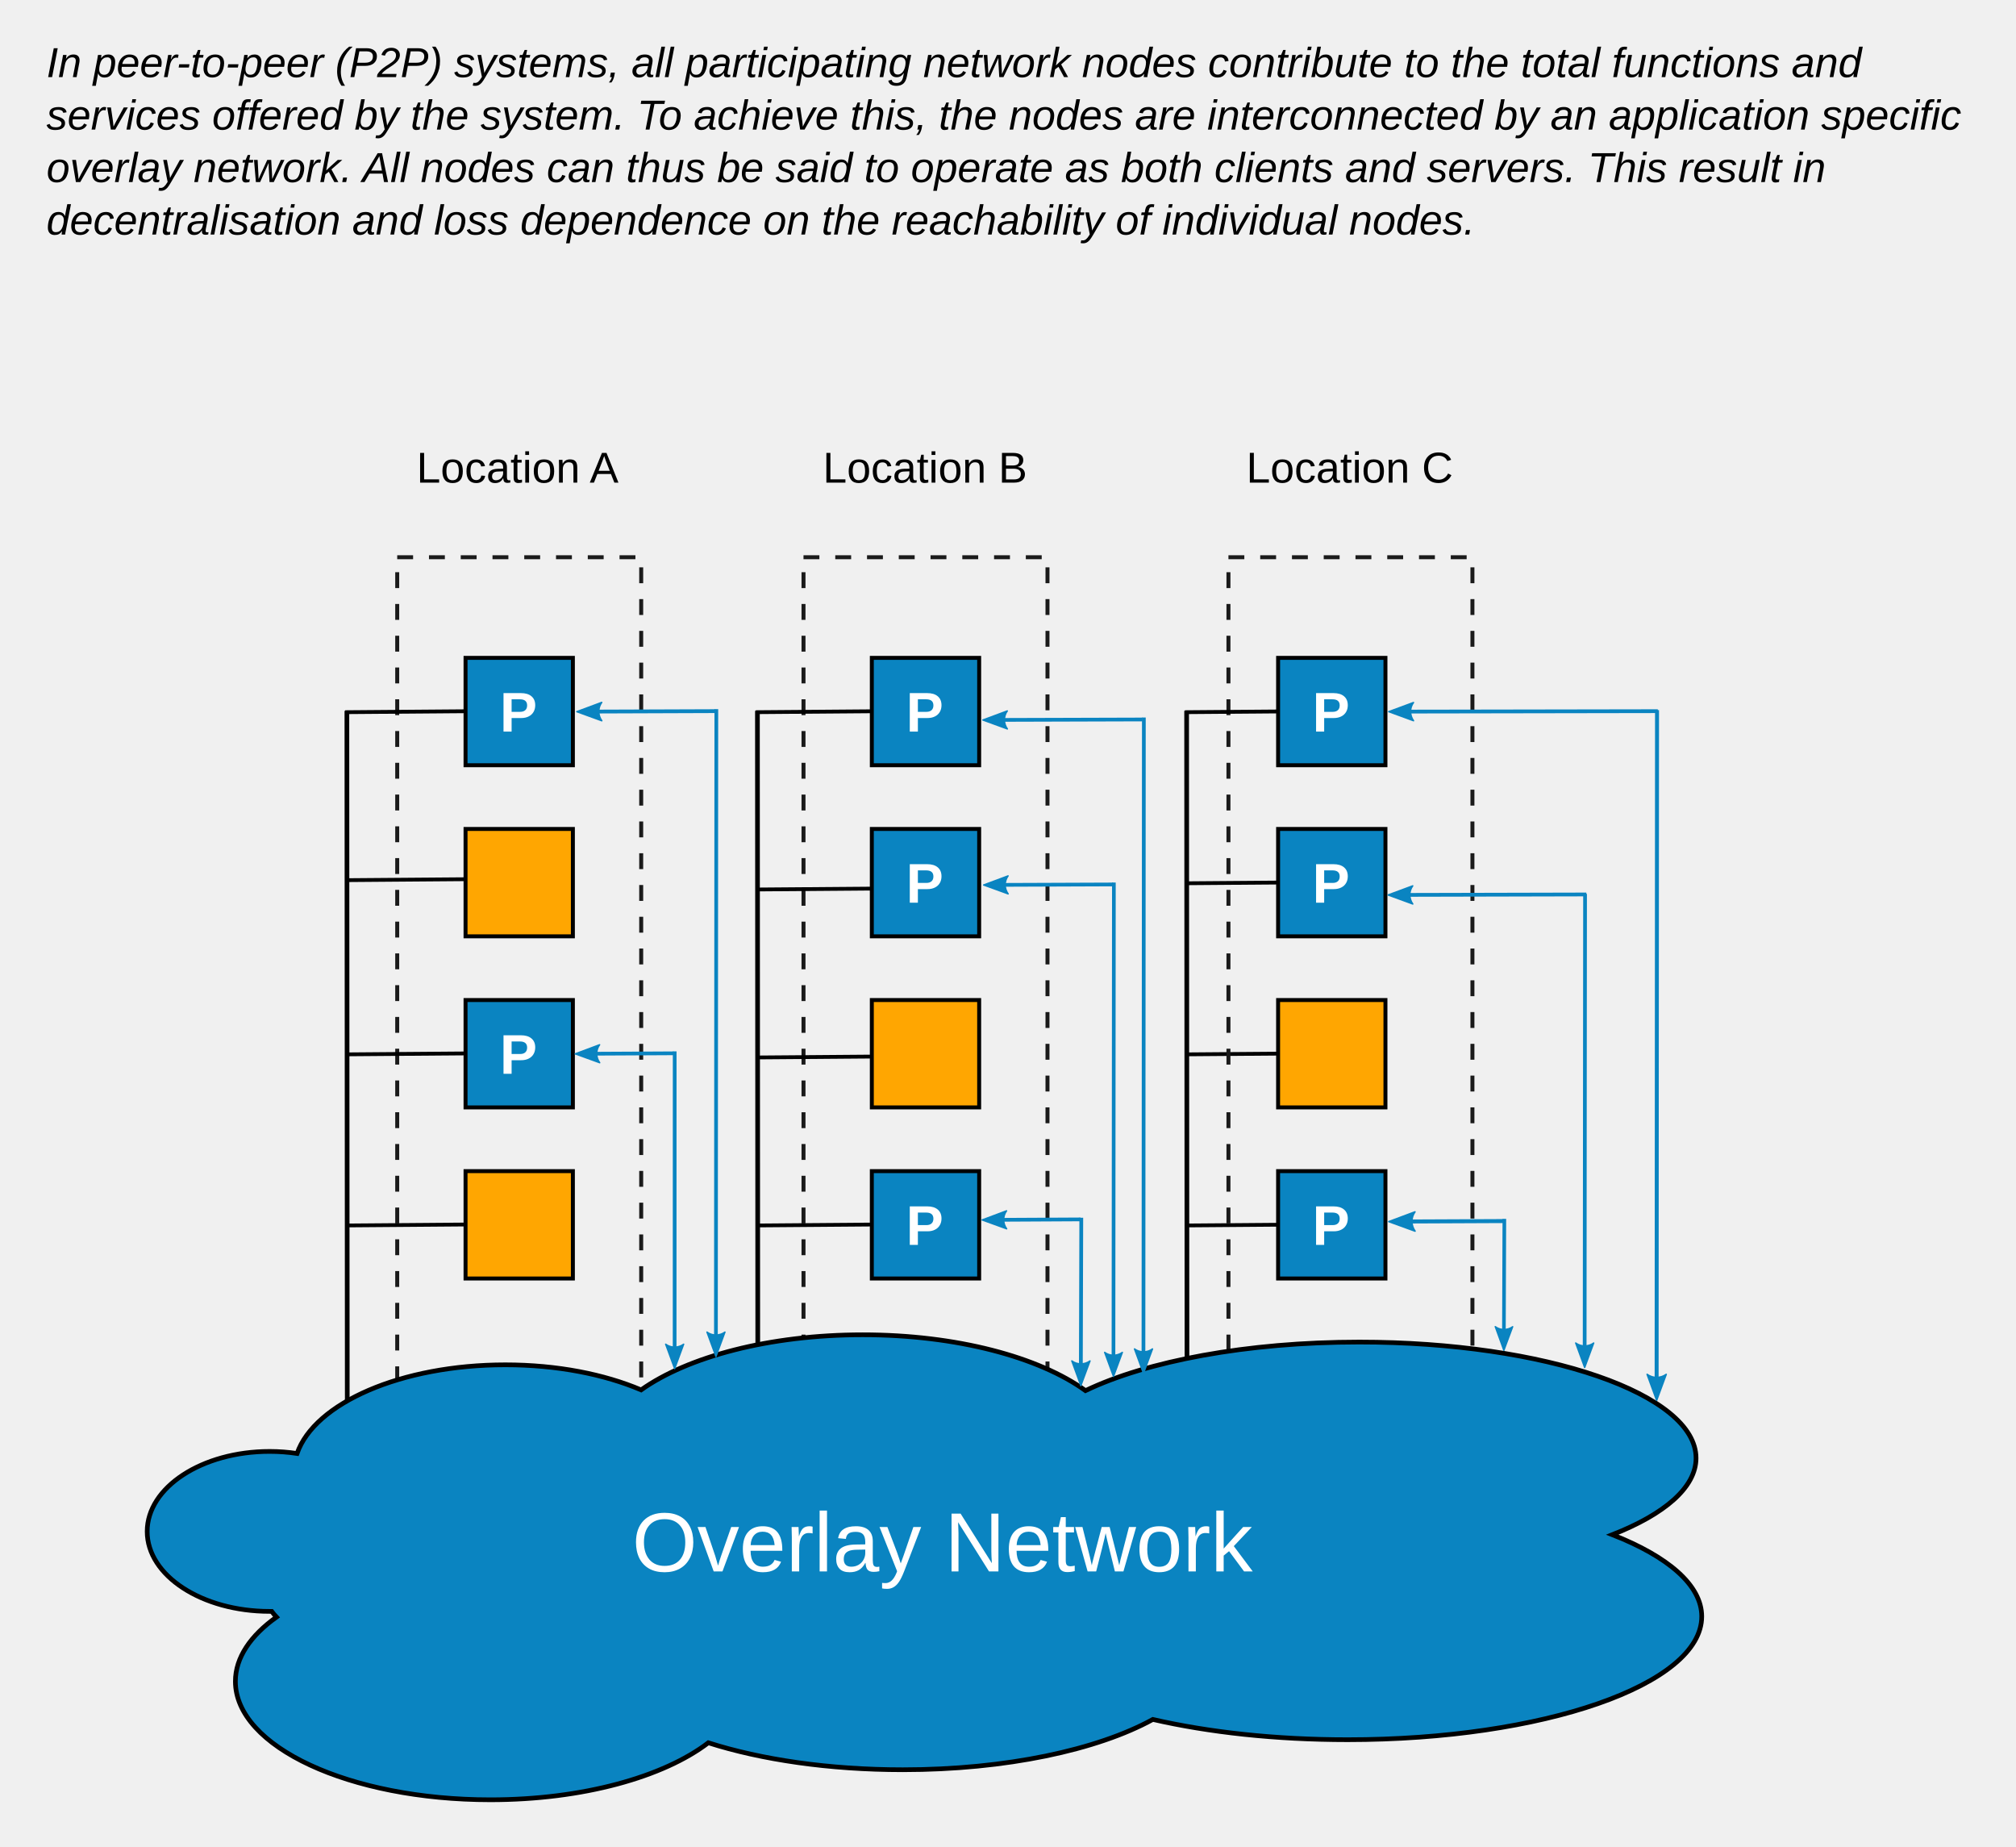
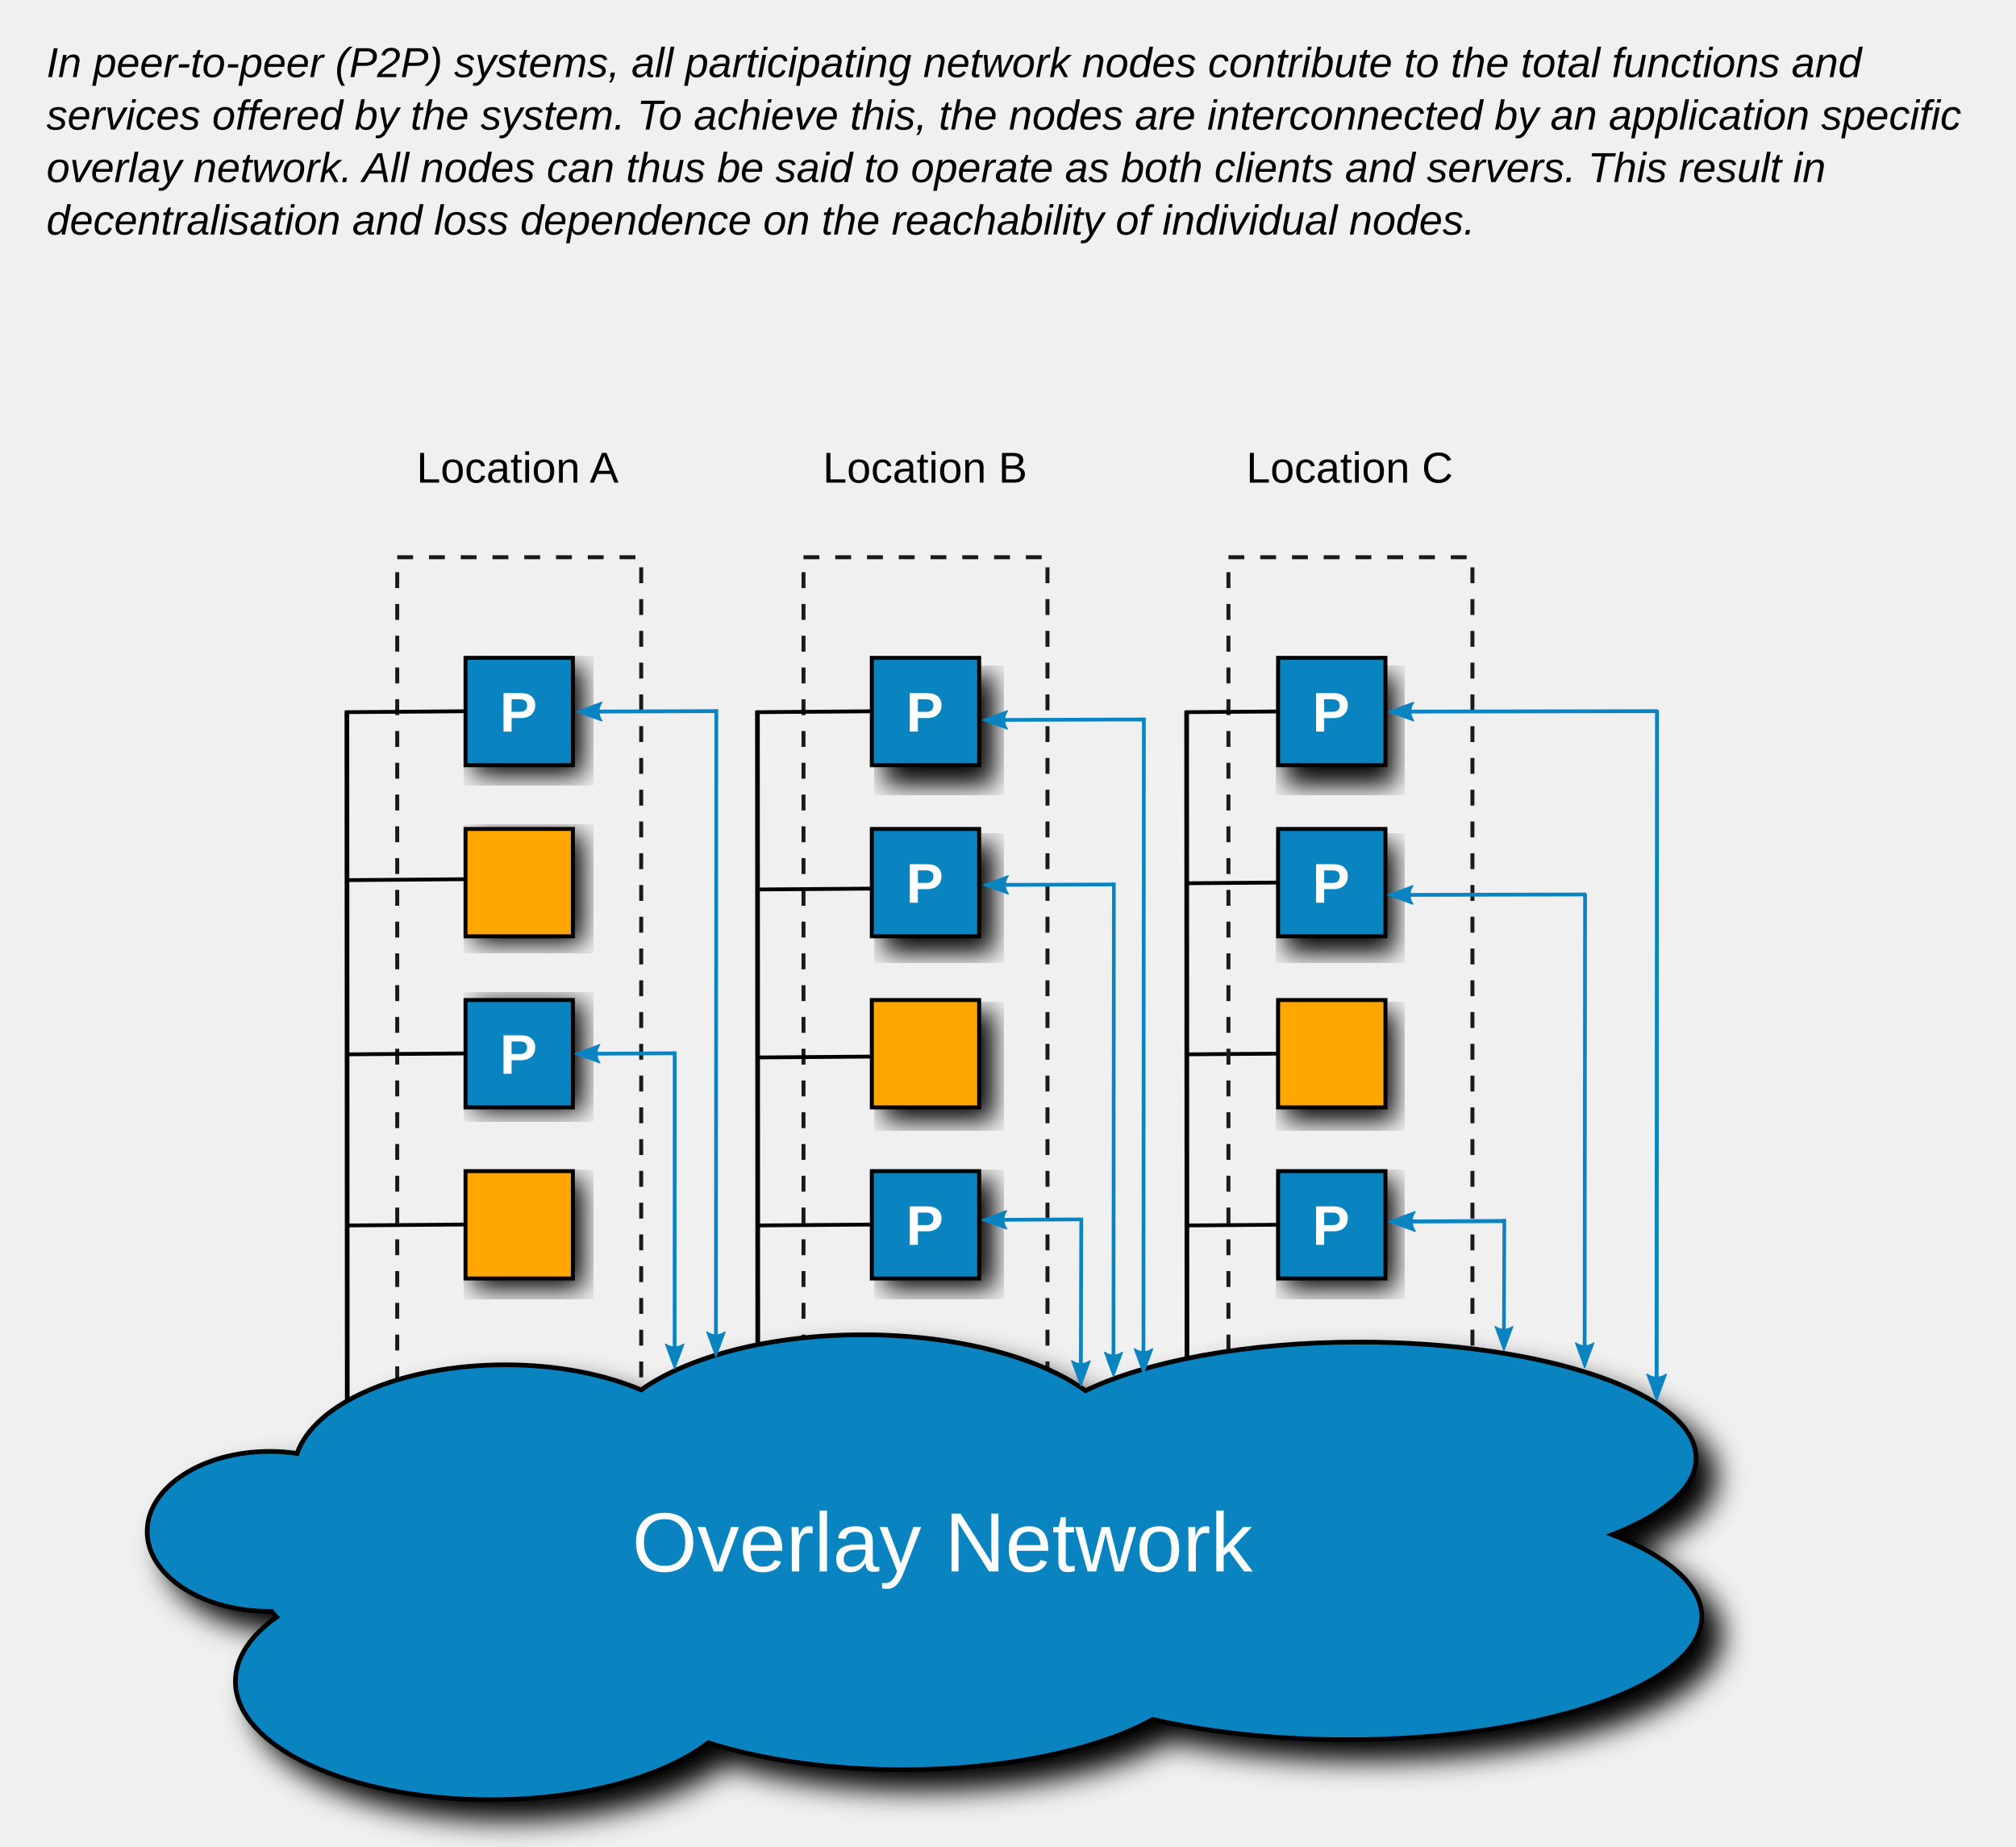
<svg xmlns="http://www.w3.org/2000/svg" width="432.135" height="395.77" id="svg2823" version="1.1">
  <defs id="defs2825">
    <filter color-interpolation-filters="sRGB" height="1" width="1" y="0" x="0" id="filter3651">
      <feMorphology result="result0" in="SourceGraphic" radius="4" id="feMorphology3653" />
      <feGaussianBlur result="result91" stdDeviation="8" in="result0" id="feGaussianBlur3655" />
      <feComposite in="SourceGraphic" operator="in" in2="result91" id="feComposite3657" />
    </filter>
    <marker style="overflow:visible" id="Arrow2MstartC" refX="0" refY="0" orient="auto">
      <path transform="scale(0.6,0.6)" d="M 8.719,4.034 -2.207,0.016 8.719,-4.002 c -1.745,2.372 -1.735,5.617 -6e-7,8.035 z" style="font-size:12px;fill:#0a84c1;fill-rule:evenodd;stroke:#0a84c1;stroke-width:0.625;stroke-linejoin:round" id="path4522" />
    </marker>
+     <filter id="filter8279" color-interpolation-filters="sRGB">
+       <feGaussianBlur id="feGaussianBlur8281" stdDeviation="3" />
+     </filter>
+     <filter id="filter8307" color-interpolation-filters="sRGB">
+       <feGaussianBlur id="feGaussianBlur8309" stdDeviation="3" />
+     </filter>
  </defs>
  <g transform="translate(-177.3869,-303.4394)" id="layer1">
+     <path style="color:#000000;fill:#000000;fill-opacity:1;stroke:#000000;stroke-width:1;stroke-opacity:1;marker:none;visibility:visible;display:inline;overflow:visible;filter:url(#filter8307);enable-background:accumulate" d="m 366.312,593.5 c -19.998,0 -37.526,4.725 -47.5,11.812 -7.877,-3.352 -18.013,-5.375 -29.094,-5.375 -22.342,0 -40.902,8.2 -44.656,19 -1.893,-0.283 -3.851,-0.438 -5.875,-0.438 -14.497,0 -26.25,7.689 -26.25,17.156 0,9.468 11.753,17.125 26.25,17.125 0.147,0 0.291,0.002 0.438,0 0.312,0.416 0.655,0.824 1.031,1.219 -5.56,3.971 -8.812,8.693 -8.812,13.781 0,14.004 24.478,25.375 54.656,25.375 19.805,0 37.135,-4.899 46.719,-12.219 11.328,3.617 25.852,5.781 41.688,5.781 22.162,0 41.733,-4.266 53.594,-10.781 11.978,2.754 26.323,4.344 41.75,4.344 41.914,0 75.906,-11.81 75.906,-26.406 0,-6.733 -7.254,-12.865 -19.156,-17.531 11.165,-4.379 17.938,-10.12 17.938,-16.406 0,-13.736 -32.317,-24.875 -72.188,-24.875 -24.192,0 -45.588,4.114 -58.688,10.406 C 404.127,598.295 386.456,593.5 366.312,593.5 z" id="path8305" />
+     <rect y="556.429" x="279.176" height="23.009" width="23.009" id="rect8287" style="color:#000000;fill:#000000;fill-opacity:1;fill-rule:nonzero;stroke:#000000;stroke-width:0.848;stroke-linecap:butt;stroke-linejoin:miter;stroke-miterlimit:4;stroke-opacity:1;stroke-dasharray:none;stroke-dashoffset:0;marker:none;visibility:visible;display:inline;overflow:visible;filter:url(#filter8279);enable-background:accumulate" />
+     <rect style="color:#000000;fill:#000000;fill-opacity:1;fill-rule:nonzero;stroke:#000000;stroke-width:0.848;stroke-linecap:butt;stroke-linejoin:miter;stroke-miterlimit:4;stroke-opacity:1;stroke-dasharray:none;stroke-dashoffset:0;marker:none;visibility:visible;display:inline;overflow:visible;filter:url(#filter8279);enable-background:accumulate" id="rect8285" width="23.009" height="23.009" x="279.176" y="518.429" />
+     <rect y="482.429" x="279.176" height="23.009" width="23.009" id="rect8283" style="color:#000000;fill:#000000;fill-opacity:1;fill-rule:nonzero;stroke:#000000;stroke-width:0.848;stroke-linecap:butt;stroke-linejoin:miter;stroke-miterlimit:4;stroke-opacity:1;stroke-dasharray:none;stroke-dashoffset:0;marker:none;visibility:visible;display:inline;overflow:visible;filter:url(#filter8279);enable-background:accumulate" />
+     <rect style="color:#000000;fill:#000000;fill-opacity:1;fill-rule:nonzero;stroke:#000000;stroke-width:0.848;stroke-linecap:butt;stroke-linejoin:miter;stroke-miterlimit:4;stroke-opacity:1;stroke-dasharray:none;stroke-dashoffset:0;marker:none;visibility:visible;display:inline;overflow:visible;filter:url(#filter8279);enable-background:accumulate" id="rect8277" width="23.009" height="23.009" x="279.176" y="446.429" />
+     <rect style="color:#000000;fill:#000000;fill-opacity:1;fill-rule:nonzero;stroke:#000000;stroke-width:0.848;stroke-linecap:butt;stroke-linejoin:miter;stroke-miterlimit:4;stroke-opacity:1;stroke-dasharray:none;stroke-dashoffset:0;marker:none;visibility:visible;display:inline;overflow:visible;filter:url(#filter8279);enable-background:accumulate" id="rect8289" width="23.009" height="23.009" x="367.176" y="556.429" />
+     <rect y="520.429" x="367.176" height="23.009" width="23.009" id="rect8291" style="color:#000000;fill:#000000;fill-opacity:1;fill-rule:nonzero;stroke:#000000;stroke-width:0.848;stroke-linecap:butt;stroke-linejoin:miter;stroke-miterlimit:4;stroke-opacity:1;stroke-dasharray:none;stroke-dashoffset:0;marker:none;visibility:visible;display:inline;overflow:visible;filter:url(#filter8279);enable-background:accumulate" />
+     <rect style="color:#000000;fill:#000000;fill-opacity:1;fill-rule:nonzero;stroke:#000000;stroke-width:0.848;stroke-linecap:butt;stroke-linejoin:miter;stroke-miterlimit:4;stroke-opacity:1;stroke-dasharray:none;stroke-dashoffset:0;marker:none;visibility:visible;display:inline;overflow:visible;filter:url(#filter8279);enable-background:accumulate" id="rect8293" width="23.009" height="23.009" x="367.176" y="484.429" />
+     <rect y="448.429" x="367.176" height="23.009" width="23.009" id="rect8295" style="color:#000000;fill:#000000;fill-opacity:1;fill-rule:nonzero;stroke:#000000;stroke-width:0.848;stroke-linecap:butt;stroke-linejoin:miter;stroke-miterlimit:4;stroke-opacity:1;stroke-dasharray:none;stroke-dashoffset:0;marker:none;visibility:visible;display:inline;overflow:visible;filter:url(#filter8279);enable-background:accumulate" />
+     <rect style="color:#000000;fill:#000000;fill-opacity:1;fill-rule:nonzero;stroke:#000000;stroke-width:0.848;stroke-linecap:butt;stroke-linejoin:miter;stroke-miterlimit:4;stroke-opacity:1;stroke-dasharray:none;stroke-dashoffset:0;marker:none;visibility:visible;display:inline;overflow:visible;filter:url(#filter8279);enable-background:accumulate" id="rect8297" width="23.009" height="23.009" x="453.176" y="448.429" />
+     <rect y="484.429" x="453.176" height="23.009" width="23.009" id="rect8299" style="color:#000000;fill:#000000;fill-opacity:1;fill-rule:nonzero;stroke:#000000;stroke-width:0.848;stroke-linecap:butt;stroke-linejoin:miter;stroke-miterlimit:4;stroke-opacity:1;stroke-dasharray:none;stroke-dashoffset:0;marker:none;visibility:visible;display:inline;overflow:visible;filter:url(#filter8279);enable-background:accumulate" />
+     <rect style="color:#000000;fill:#000000;fill-opacity:1;fill-rule:nonzero;stroke:#000000;stroke-width:0.848;stroke-linecap:butt;stroke-linejoin:miter;stroke-miterlimit:4;stroke-opacity:1;stroke-dasharray:none;stroke-dashoffset:0;marker:none;visibility:visible;display:inline;overflow:visible;filter:url(#filter8279);enable-background:accumulate" id="rect8301" width="23.009" height="23.009" x="453.176" y="520.429" />
+     <rect y="556.429" x="453.176" height="23.009" width="23.009" id="rect8303" style="color:#000000;fill:#000000;fill-opacity:1;fill-rule:nonzero;stroke:#000000;stroke-width:0.848;stroke-linecap:butt;stroke-linejoin:miter;stroke-miterlimit:4;stroke-opacity:1;stroke-dasharray:none;stroke-dashoffset:0;marker:none;visibility:visible;display:inline;overflow:visible;filter:url(#filter8279);enable-background:accumulate" />
    <path id="path4048" d="m 431.742,455.784 0.088,161.443 0,0" style="fill:none;stroke:#000000;stroke-width:1px;stroke-linecap:butt;stroke-linejoin:miter;stroke-opacity:1" />
    <path style="fill:none;stroke:#000000;stroke-width:1px;stroke-linecap:butt;stroke-linejoin:miter;stroke-opacity:1" d="m 339.742,455.784 0.088,161.443 0,0" id="path4046" />
    <path style="fill:none;stroke:#000000;stroke-width:0.815px;stroke-linecap:butt;stroke-linejoin:miter;stroke-opacity:1" d="m 465.993,565.797 -34.618,0.273 0,0" id="path4025" />
    <path id="path4027" d="m 465.993,529.131 -34.618,0.273 0,0" style="fill:none;stroke:#000000;stroke-width:0.815px;stroke-linecap:butt;stroke-linejoin:miter;stroke-opacity:1" />
    <path style="fill:none;stroke:#000000;stroke-width:0.815px;stroke-linecap:butt;stroke-linejoin:miter;stroke-opacity:1" d="m 465.993,492.464 -34.618,0.273 0,0" id="path4029" />
    <rect y="422.861" x="440.708" height="182.481" width="52.298" id="rect3984-72" style="color:#000000;fill:none;stroke:#1a1a1a;stroke-width:0.851;stroke-linecap:butt;stroke-linejoin:miter;stroke-miterlimit:4;stroke-opacity:1;stroke-dasharray:3.404, 3.404;stroke-dashoffset:0;marker:none;visibility:visible;display:inline;overflow:visible;enable-background:accumulate" />
    <rect y="422.861" x="349.62" height="182.481" width="52.298" id="rect3984-7" style="color:#000000;fill:none;stroke:#1a1a1a;stroke-width:0.851;stroke-linecap:butt;stroke-linejoin:miter;stroke-miterlimit:4;stroke-opacity:1;stroke-dasharray:3.404, 3.404;stroke-dashoffset:0;marker:none;visibility:visible;display:inline;overflow:visible;enable-background:accumulate" />
    <text id="text2813" y="319.959" x="187.351" style="font-size:9px;font-style:italic;font-variant:normal;font-weight:normal;font-stretch:normal;text-align:start;text-anchor:start;fill:#000000;fill-opacity:1;stroke:none;font-family:Arial;-inkscape-font-specification:Bitstream Vera Sans Oblique" xml:space="preserve">
      <tspan y="319.959" x="187.351" id="tspan2815">In peer-to-peer (P2P) systems, all participating network nodes contribute to the total functions and</tspan>
      <tspan id="tspan2817" y="331.209" x="187.351">services offered by the system. To achieve this, the nodes are interconnected by an application specific</tspan>
      <tspan id="tspan2819" y="342.459" x="187.351">overlay network. All nodes can thus be said to operate as both clients and servers. This result in</tspan>
      <tspan id="tspan2821" y="353.709" x="187.351">decentralisation and loss dependence on the reachability of individual nodes.</tspan>
    </text>
    <path id="path3954" d="m 251.742,455.784 0.088,161.443 0,0" style="fill:none;stroke:#000000;stroke-width:1px;stroke-linecap:butt;stroke-linejoin:miter;stroke-opacity:1" />
    <rect y="422.861" x="262.531" height="182.481" width="52.298" id="rect3984" style="color:#000000;fill:none;stroke:#1a1a1a;stroke-width:0.851;stroke-linecap:butt;stroke-linejoin:miter;stroke-miterlimit:4;stroke-opacity:1;stroke-dasharray:3.404, 3.404;stroke-dashoffset:0;marker:none;visibility:visible;display:inline;overflow:visible;enable-background:accumulate" />
    <path id="path2822" d="m 362.312,589.5 c -19.998,0 -37.526,4.725 -47.5,11.812 -7.877,-3.352 -18.013,-5.375 -29.094,-5.375 -22.342,0 -40.902,8.2 -44.656,19 -1.893,-0.283 -3.851,-0.438 -5.875,-0.438 -14.497,0 -26.25,7.689 -26.25,17.156 0,9.468 11.753,17.125 26.25,17.125 0.147,0 0.291,0.002 0.438,0 0.312,0.416 0.655,0.824 1.031,1.219 -5.56,3.971 -8.812,8.693 -8.812,13.781 0,14.004 24.478,25.375 54.656,25.375 19.805,0 37.135,-4.899 46.719,-12.219 11.328,3.617 25.852,5.781 41.688,5.781 22.162,0 41.733,-4.266 53.594,-10.781 11.978,2.754 26.323,4.344 41.75,4.344 41.914,0 75.906,-11.81 75.906,-26.406 0,-6.733 -7.254,-12.865 -19.156,-17.531 11.165,-4.379 17.938,-10.12 17.938,-16.406 0,-13.736 -32.317,-24.875 -72.188,-24.875 -24.192,0 -45.588,4.114 -58.688,10.406 C 400.127,594.295 382.456,589.5 362.312,589.5 z" style="color:#000000;fill:#0a84c1;fill-opacity:1;stroke:#000000;stroke-width:1;stroke-opacity:1;marker:none;visibility:visible;display:inline;overflow:visible;enable-background:accumulate" transform="translate(0,2.5390623e-6)" />
    <text transform="translate(0,2.5390623e-6)" id="text3615" y="640.219" x="312.857" style="font-size:18px;font-style:normal;font-variant:normal;font-weight:normal;font-stretch:normal;text-align:start;text-anchor:start;fill:#ffffff;fill-opacity:1;stroke:none;font-family:Arial;-inkscape-font-specification:Bitstream Vera Sans" xml:space="preserve">
      <tspan y="640.219" x="312.857" id="tspan3617">Overlay Network</tspan>
    </text>
    <path style="fill:none;stroke:#000000;stroke-width:0.815px;stroke-linecap:butt;stroke-linejoin:miter;stroke-opacity:1" d="m 373.993,455.797 -34.618,0.273 0,0" id="path4017" />
    <rect y="444.429" x="364.264" height="23.009" width="23.009" id="rect3661-4" style="color:#000000;fill:#0a84c1;fill-opacity:1;fill-rule:nonzero;stroke:#000000;stroke-width:0.848;stroke-linecap:butt;stroke-linejoin:miter;stroke-miterlimit:4;stroke-opacity:1;stroke-dasharray:none;stroke-dashoffset:0;marker:none;visibility:visible;display:inline;overflow:visible;enable-background:accumulate" />
    <path id="path4019" d="m 373.993,493.797 -34.618,0.273 0,0" style="fill:none;stroke:#000000;stroke-width:0.815px;stroke-linecap:butt;stroke-linejoin:miter;stroke-opacity:1" />
    <text id="text3663" y="460.229" x="371.606" style="font-size:12px;font-style:normal;font-variant:normal;font-weight:bold;font-stretch:normal;text-align:start;text-anchor:start;fill:#ffffff;fill-opacity:1;stroke:none;font-family:Arial;-inkscape-font-specification:Bitstream Vera Sans Bold" xml:space="preserve">
      <tspan y="460.229" x="371.606" id="tspan3665">P</tspan>
    </text>
    <path id="path4031" d="m 465.993,455.797 -34.618,0.273 0,0" style="fill:none;stroke:#000000;stroke-width:0.815px;stroke-linecap:butt;stroke-linejoin:miter;stroke-opacity:1" />
    <rect y="444.429" x="451.352" height="23.009" width="23.009" id="rect3661" style="color:#000000;fill:#0a84c1;fill-opacity:1;fill-rule:nonzero;stroke:#000000;stroke-width:0.848;stroke-linecap:butt;stroke-linejoin:miter;stroke-miterlimit:4;stroke-opacity:1;stroke-dasharray:none;stroke-dashoffset:0;marker:none;visibility:visible;display:inline;overflow:visible;enable-background:accumulate" />
    <rect y="481.096" x="451.352" height="23.009" width="23.009" id="rect3661-6" style="color:#000000;fill:#0a84c1;fill-opacity:1;fill-rule:nonzero;stroke:#000000;stroke-width:0.848;stroke-linecap:butt;stroke-linejoin:miter;stroke-miterlimit:4;stroke-opacity:1;stroke-dasharray:none;stroke-dashoffset:0;marker:none;visibility:visible;display:inline;overflow:visible;enable-background:accumulate" />
    <rect y="554.429" x="451.352" height="23.009" width="23.009" id="rect3661-5" style="color:#000000;fill:#0a84c1;fill-opacity:1;fill-rule:nonzero;stroke:#000000;stroke-width:0.848;stroke-linecap:butt;stroke-linejoin:miter;stroke-miterlimit:4;stroke-opacity:1;stroke-dasharray:none;stroke-dashoffset:0;marker:none;visibility:visible;display:inline;overflow:visible;enable-background:accumulate" />
    <rect y="517.762" x="451.352" height="23.009" width="23.009" id="rect3661-74-0-7" style="color:#000000;fill:#ffa601;fill-opacity:1;fill-rule:nonzero;stroke:#000000;stroke-width:0.848;stroke-linecap:butt;stroke-linejoin:miter;stroke-miterlimit:4;stroke-opacity:1;stroke-dasharray:none;stroke-dashoffset:0;marker:none;visibility:visible;display:inline;overflow:visible;enable-background:accumulate" />
    <text id="text3663-8" y="570.229" x="458.694" style="font-size:12px;font-style:normal;font-variant:normal;font-weight:bold;font-stretch:normal;text-align:start;text-anchor:start;fill:#ffffff;fill-opacity:1;stroke:none;font-family:Arial;-inkscape-font-specification:Bitstream Vera Sans Bold" xml:space="preserve">
      <tspan y="570.229" x="458.694" id="tspan3665-6">P</tspan>
    </text>
    <text id="text3663-84" y="496.895" x="458.694" style="font-size:12px;font-style:normal;font-variant:normal;font-weight:bold;font-stretch:normal;text-align:start;text-anchor:start;fill:#ffffff;fill-opacity:1;stroke:none;font-family:Arial;-inkscape-font-specification:Bitstream Vera Sans Bold" xml:space="preserve">
      <tspan y="496.895" x="458.694" id="tspan3665-3">P</tspan>
    </text>
    <text id="text3663-4" y="460.229" x="458.694" style="font-size:12px;font-style:normal;font-variant:normal;font-weight:bold;font-stretch:normal;text-align:start;text-anchor:start;fill:#ffffff;fill-opacity:1;stroke:none;font-family:Arial;-inkscape-font-specification:Bitstream Vera Sans Bold" xml:space="preserve">
      <tspan y="460.229" x="458.694" id="tspan3665-9">P</tspan>
    </text>
    <path style="fill:none;stroke:#000000;stroke-width:0.815px;stroke-linecap:butt;stroke-linejoin:miter;stroke-opacity:1" d="m 373.993,529.797 -34.618,0.273 0,0" id="path4021" />
    <rect y="481.096" x="364.264" height="23.009" width="23.009" id="rect3661-65" style="color:#000000;fill:#0a84c1;fill-opacity:1;fill-rule:nonzero;stroke:#000000;stroke-width:0.848;stroke-linecap:butt;stroke-linejoin:miter;stroke-miterlimit:4;stroke-opacity:1;stroke-dasharray:none;stroke-dashoffset:0;marker:none;visibility:visible;display:inline;overflow:visible;enable-background:accumulate" />
    <path id="path4023" d="m 373.993,565.797 -34.618,0.273 0,0" style="fill:none;stroke:#000000;stroke-width:0.815px;stroke-linecap:butt;stroke-linejoin:miter;stroke-opacity:1" />
    <rect y="554.429" x="364.264" height="23.009" width="23.009" id="rect3661-9" style="color:#000000;fill:#0a84c1;fill-opacity:1;fill-rule:nonzero;stroke:#000000;stroke-width:0.848;stroke-linecap:butt;stroke-linejoin:miter;stroke-miterlimit:4;stroke-opacity:1;stroke-dasharray:none;stroke-dashoffset:0;marker:none;visibility:visible;display:inline;overflow:visible;enable-background:accumulate" />
    <rect y="517.762" x="364.264" height="23.009" width="23.009" id="rect3661-74-4" style="color:#000000;fill:#ffa601;fill-opacity:1;fill-rule:nonzero;stroke:#000000;stroke-width:0.848;stroke-linecap:butt;stroke-linejoin:miter;stroke-miterlimit:4;stroke-opacity:1;stroke-dasharray:none;stroke-dashoffset:0;marker:none;visibility:visible;display:inline;overflow:visible;enable-background:accumulate" />
    <text id="text3663-0" y="570.229" x="371.606" style="font-size:12px;font-style:normal;font-variant:normal;font-weight:bold;font-stretch:normal;text-align:start;text-anchor:start;fill:#ffffff;fill-opacity:1;stroke:none;font-family:Arial;-inkscape-font-specification:Bitstream Vera Sans Bold" xml:space="preserve">
      <tspan y="570.229" x="371.606" id="tspan3665-68">P</tspan>
    </text>
    <text id="text3663-2" y="496.895" x="371.606" style="font-size:12px;font-style:normal;font-variant:normal;font-weight:bold;font-stretch:normal;text-align:start;text-anchor:start;fill:#ffffff;fill-opacity:1;stroke:none;font-family:Arial;-inkscape-font-specification:Bitstream Vera Sans Bold" xml:space="preserve">
      <tspan y="496.895" x="371.606" id="tspan3665-66">P</tspan>
    </text>
    <path id="path3954-1" d="m 285.993,455.797 -34.618,0.273 0,0" style="fill:none;stroke:#000000;stroke-width:0.815px;stroke-linecap:butt;stroke-linejoin:miter;stroke-opacity:1" />
    <rect y="444.429" x="277.176" height="23.009" width="23.009" id="rect3661-7" style="color:#000000;fill:#0a84c1;fill-opacity:1;fill-rule:nonzero;stroke:#000000;stroke-width:0.848;stroke-linecap:butt;stroke-linejoin:miter;stroke-miterlimit:4;stroke-opacity:1;stroke-dasharray:none;stroke-dashoffset:0;marker:none;visibility:visible;display:inline;overflow:visible;enable-background:accumulate" />
    <path id="path3980" d="m 285.993,529.131 -34.618,0.273 0,0" style="fill:none;stroke:#000000;stroke-width:0.815px;stroke-linecap:butt;stroke-linejoin:miter;stroke-opacity:1" />
    <rect y="517.762" x="277.176" height="23.009" width="23.009" id="rect3661-52" style="color:#000000;fill:#0a84c1;fill-opacity:1;fill-rule:nonzero;stroke:#000000;stroke-width:0.848;stroke-linecap:butt;stroke-linejoin:miter;stroke-miterlimit:4;stroke-opacity:1;stroke-dasharray:none;stroke-dashoffset:0;marker:none;visibility:visible;display:inline;overflow:visible;enable-background:accumulate" />
    <path style="fill:none;stroke:#000000;stroke-width:0.815px;stroke-linecap:butt;stroke-linejoin:miter;stroke-opacity:1" d="m 285.993,491.797 -34.618,0.273 0,0" id="path3978" />
    <rect y="481.096" x="277.176" height="23.009" width="23.009" id="rect3661-74" style="color:#000000;fill:#ffa601;fill-opacity:1;fill-rule:nonzero;stroke:#000000;stroke-width:0.848;stroke-linecap:butt;stroke-linejoin:miter;stroke-miterlimit:4;stroke-opacity:1;stroke-dasharray:none;stroke-dashoffset:0;marker:none;visibility:visible;display:inline;overflow:visible;enable-background:accumulate" />
    <path style="fill:none;stroke:#000000;stroke-width:0.815px;stroke-linecap:butt;stroke-linejoin:miter;stroke-opacity:1" d="m 285.993,565.797 -34.618,0.273 0,0" id="path3982" />
    <rect y="554.429" x="277.176" height="23.009" width="23.009" id="rect3661-74-0" style="color:#000000;fill:#ffa601;fill-opacity:1;fill-rule:nonzero;stroke:#000000;stroke-width:0.848;stroke-linecap:butt;stroke-linejoin:miter;stroke-miterlimit:4;stroke-opacity:1;stroke-dasharray:none;stroke-dashoffset:0;marker:none;visibility:visible;display:inline;overflow:visible;enable-background:accumulate" />
    <text id="text3663-9" y="533.562" x="284.518" style="font-size:12px;font-style:normal;font-variant:normal;font-weight:bold;font-stretch:normal;text-align:start;text-anchor:start;fill:#ffffff;fill-opacity:1;stroke:none;font-family:Arial;-inkscape-font-specification:Bitstream Vera Sans Bold" xml:space="preserve">
      <tspan y="533.562" x="284.518" id="tspan3665-5">P</tspan>
    </text>
    <text id="text3663-48" y="460.229" x="284.518" style="font-size:12px;font-style:normal;font-variant:normal;font-weight:bold;font-stretch:normal;text-align:start;text-anchor:start;fill:#ffffff;fill-opacity:1;stroke:none;font-family:Arial;-inkscape-font-specification:Bitstream Vera Sans Bold" xml:space="preserve">
      <tspan y="460.229" x="284.518" id="tspan3665-7">P</tspan>
    </text>
    <path id="path3954-6" d="m 409.062,599.333 0.101,-34.919 0,0" style="fill:none;stroke:#0a84c1;stroke-width:0.809;stroke-linecap:butt;stroke-linejoin:miter;stroke-miterlimit:4;stroke-opacity:1;stroke-dasharray:none;marker-start:url(#Arrow2MstartC)" />
    <path id="path3954-6-5" d="m 301.741,529.281 20.012,-0.104 0,0" style="fill:none;stroke:#0a84c1;stroke-width:0.8;stroke-linecap:butt;stroke-linejoin:miter;stroke-miterlimit:4;stroke-opacity:1;stroke-dasharray:none;marker-start:url(#Arrow2MstartC)" />
    <path id="path3954-6-6" d="m 330.845,593.107 0.089,-137.692 0,0" style="fill:none;stroke:#0a84c1;stroke-width:0.8;stroke-linecap:butt;stroke-linejoin:miter;stroke-miterlimit:4;stroke-opacity:1;stroke-dasharray:none;marker-start:url(#Arrow2MstartC)" />
    <path id="path3954-6-3" d="m 321.994,595.705 0.013,-66.941 0,0" style="fill:none;stroke:#0a84c1;stroke-width:0.8;stroke-linecap:butt;stroke-linejoin:miter;stroke-miterlimit:4;stroke-opacity:1;stroke-dasharray:none;marker-start:url(#Arrow2MstartC)" />
    <path id="path3954-6-54" d="m 416.059,597.391 0.091,-104.817 0,0" style="fill:none;stroke:#0a84c1;stroke-width:0.788;stroke-linecap:butt;stroke-linejoin:miter;stroke-miterlimit:4;stroke-opacity:1;stroke-dasharray:none;marker-start:url(#Arrow2MstartC)" />
    <path id="path3954-6-7" d="m 422.488,596.717 0.088,-139.505 0,0" style="fill:none;stroke:#0a84c1;stroke-width:0.801;stroke-linecap:butt;stroke-linejoin:miter;stroke-miterlimit:4;stroke-opacity:1;stroke-dasharray:none;marker-start:url(#Arrow2MstartC)" />
    <path id="path3954-6-6-8" d="m 499.742,591.818 0.106,-27.165 0,0" style="fill:none;stroke:#0a84c1;stroke-width:0.776;stroke-linecap:butt;stroke-linejoin:miter;stroke-miterlimit:4;stroke-opacity:1;stroke-dasharray:none;marker-start:url(#Arrow2MstartC)" />
    <path id="path3954-6-6-8-1" d="m 517.059,595.452 0.089,-100.449 0,0" style="fill:none;stroke:#0a84c1;stroke-width:0.801;stroke-linecap:butt;stroke-linejoin:miter;stroke-miterlimit:4;stroke-opacity:1;stroke-dasharray:none;marker-start:url(#Arrow2MstartC)" />
    <path id="path3954-6-6-8-6" d="m 532.487,602.424 0.088,-146.803 0,0" style="fill:none;stroke:#0a84c1;stroke-width:0.85;stroke-linecap:butt;stroke-linejoin:miter;stroke-miterlimit:4;stroke-opacity:1;stroke-dasharray:none;marker-start:url(#Arrow2MstartC)" />
    <path id="path3954-6-5-6" d="m 476.217,565.233 23.423,-0.103 0,0" style="fill:none;stroke:#0a84c1;stroke-width:0.858;stroke-linecap:butt;stroke-linejoin:miter;stroke-miterlimit:4;stroke-opacity:1;stroke-dasharray:none;marker-start:url(#Arrow2MstartC)" />
    <path id="path3954-6-5-8" d="m 475.995,495.233 41.427,-0.098 0,0" style="fill:none;stroke:#0a84c1;stroke-width:0.807;stroke-linecap:butt;stroke-linejoin:miter;stroke-miterlimit:4;stroke-opacity:1;stroke-dasharray:none;marker-start:url(#Arrow2MstartC)" />
    <path id="path3954-6-5-2" d="m 476.143,455.947 56.597,-0.095 0,0" style="fill:none;stroke:#0a84c1;stroke-width:0.81;stroke-linecap:butt;stroke-linejoin:miter;stroke-miterlimit:4;stroke-opacity:1;stroke-dasharray:none;marker-start:url(#Arrow2MstartC)" />
    <path id="path3954-6-5-1" d="m 388.97,564.876 20.012,-0.104 0,0" style="fill:none;stroke:#0a84c1;stroke-width:0.8;stroke-linecap:butt;stroke-linejoin:miter;stroke-miterlimit:4;stroke-opacity:1;stroke-dasharray:none;marker-start:url(#Arrow2MstartC)" />
    <path id="path3954-6-5-9" d="m 389.295,493.09 26.704,-0.101 0,0" style="fill:none;stroke:#0a84c1;stroke-width:0.8;stroke-linecap:butt;stroke-linejoin:miter;stroke-miterlimit:4;stroke-opacity:1;stroke-dasharray:none;marker-start:url(#Arrow2MstartC)" />
    <path id="path3954-6-5-15" d="m 389.127,457.733 33.154,-0.099 0,0" style="fill:none;stroke:#0a84c1;stroke-width:0.8;stroke-linecap:butt;stroke-linejoin:miter;stroke-miterlimit:4;stroke-opacity:1;stroke-dasharray:none;marker-start:url(#Arrow2MstartC)" />
    <path id="path3954-6-5-3" d="m 302.106,455.947 28.568,-0.101 0,0" style="fill:none;stroke:#0a84c1;stroke-width:0.817;stroke-linecap:butt;stroke-linejoin:miter;stroke-miterlimit:4;stroke-opacity:1;stroke-dasharray:none;marker-start:url(#Arrow2MstartC)" />
    <text xml:space="preserve" style="font-size:9.272px;font-style:normal;font-variant:normal;font-weight:normal;font-stretch:normal;text-align:start;text-anchor:start;fill:#000000;fill-opacity:1;stroke:none;font-family:Arial;-inkscape-font-specification:Bitstream Vera Sans" x="266.671" y="406.875" id="text4257">
      <tspan id="tspan4259" x="266.671" y="406.875">Location A</tspan>
    </text>
    <text xml:space="preserve" style="font-size:9.272px;font-style:normal;font-variant:normal;font-weight:normal;font-stretch:normal;text-align:start;text-anchor:start;fill:#000000;fill-opacity:1;stroke:none;font-family:Arial;-inkscape-font-specification:Bitstream Vera Sans" x="353.76" y="406.875" id="text4257-6">
      <tspan id="tspan4259-1" x="353.76" y="406.875">Location B</tspan>
    </text>
    <text xml:space="preserve" style="font-size:9.272px;font-style:normal;font-variant:normal;font-weight:normal;font-stretch:normal;text-align:start;text-anchor:start;fill:#000000;fill-opacity:1;stroke:none;font-family:Arial;-inkscape-font-specification:Bitstream Vera Sans" x="444.529" y="406.87" id="text4257-5">
      <tspan id="tspan4259-4" x="444.529" y="406.87">Location C</tspan>
    </text>
  </g>
</svg>
